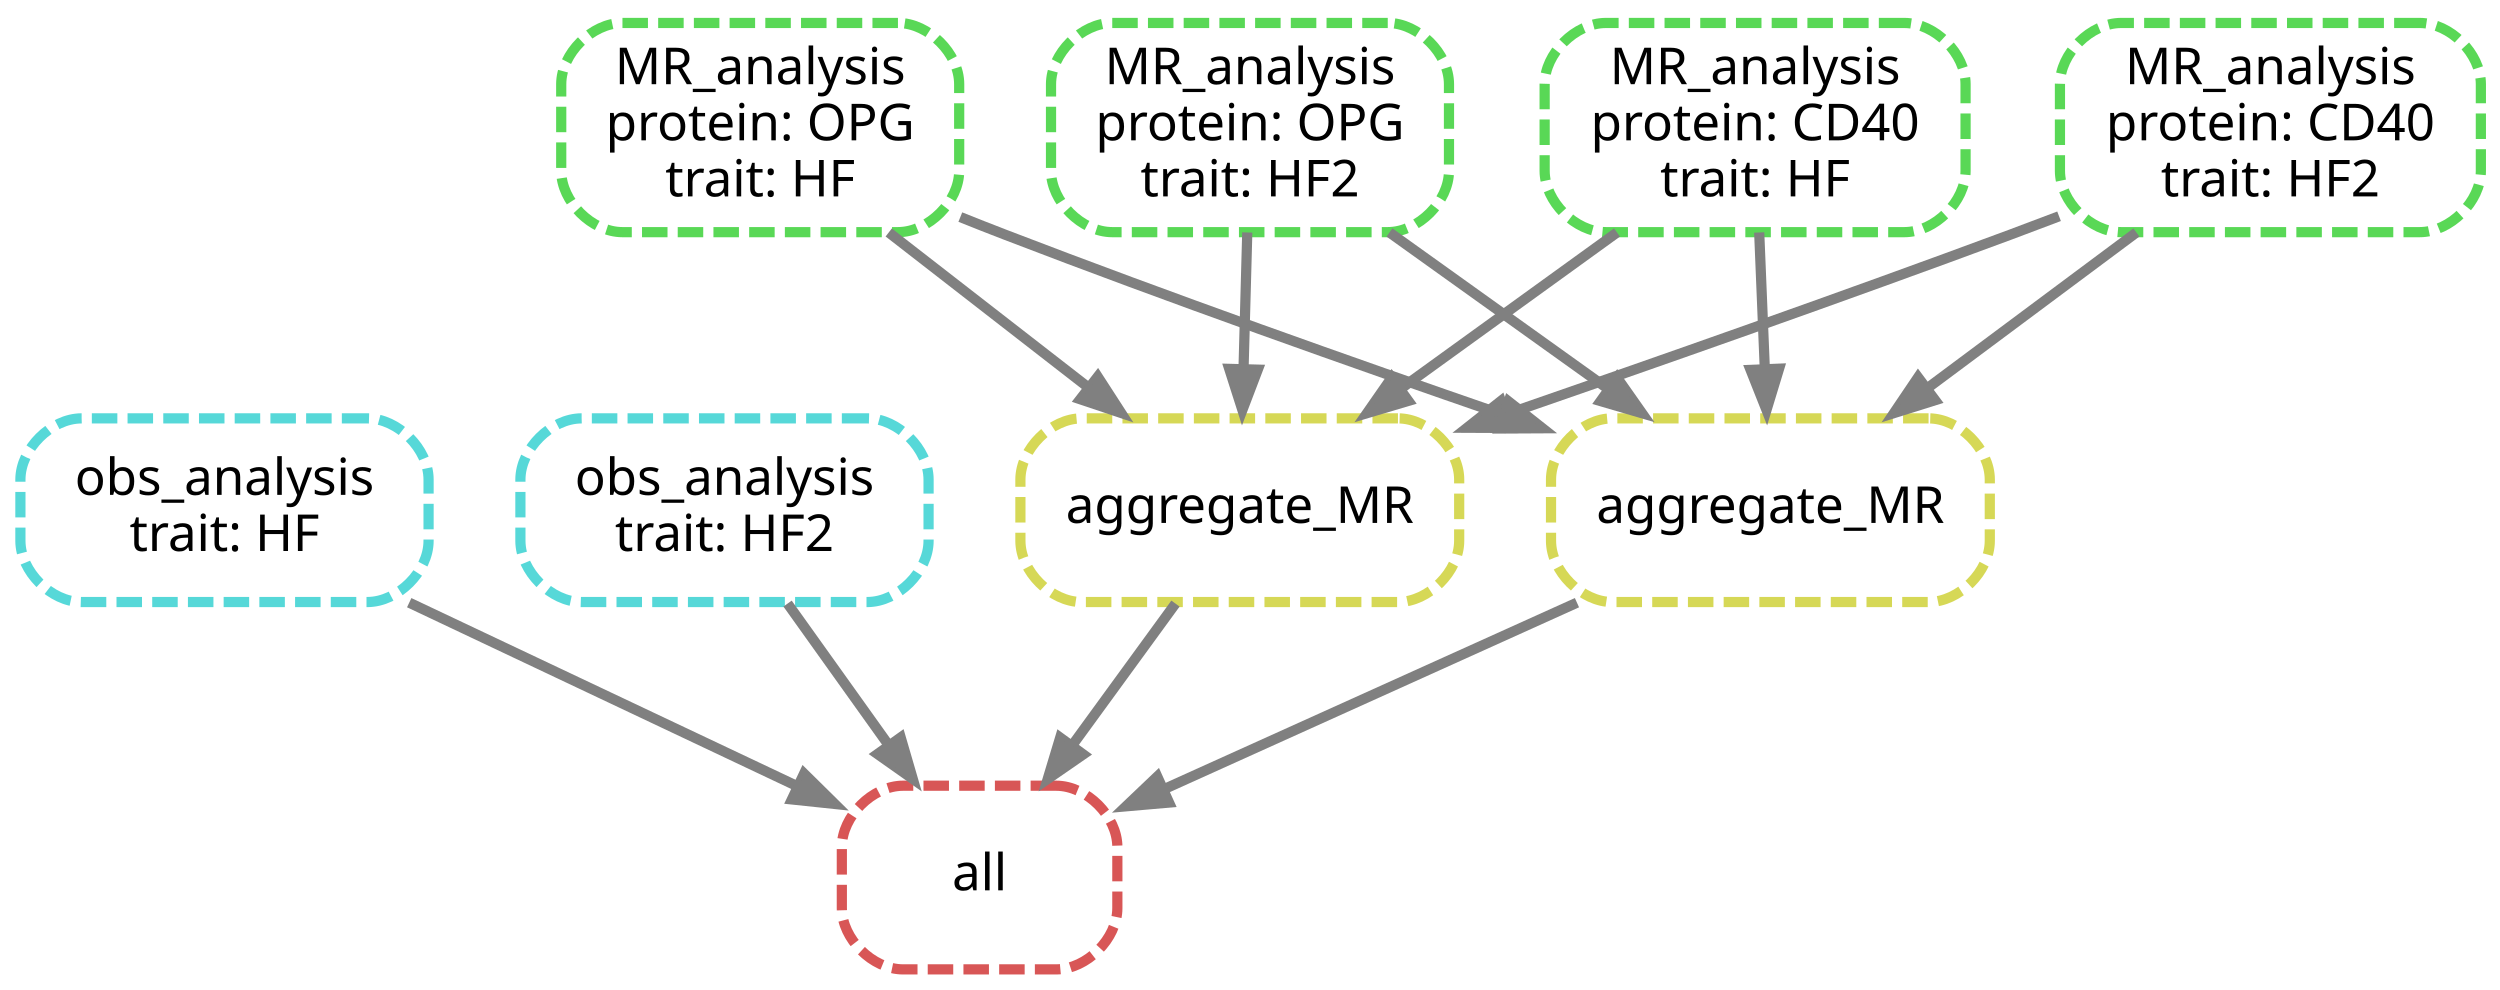
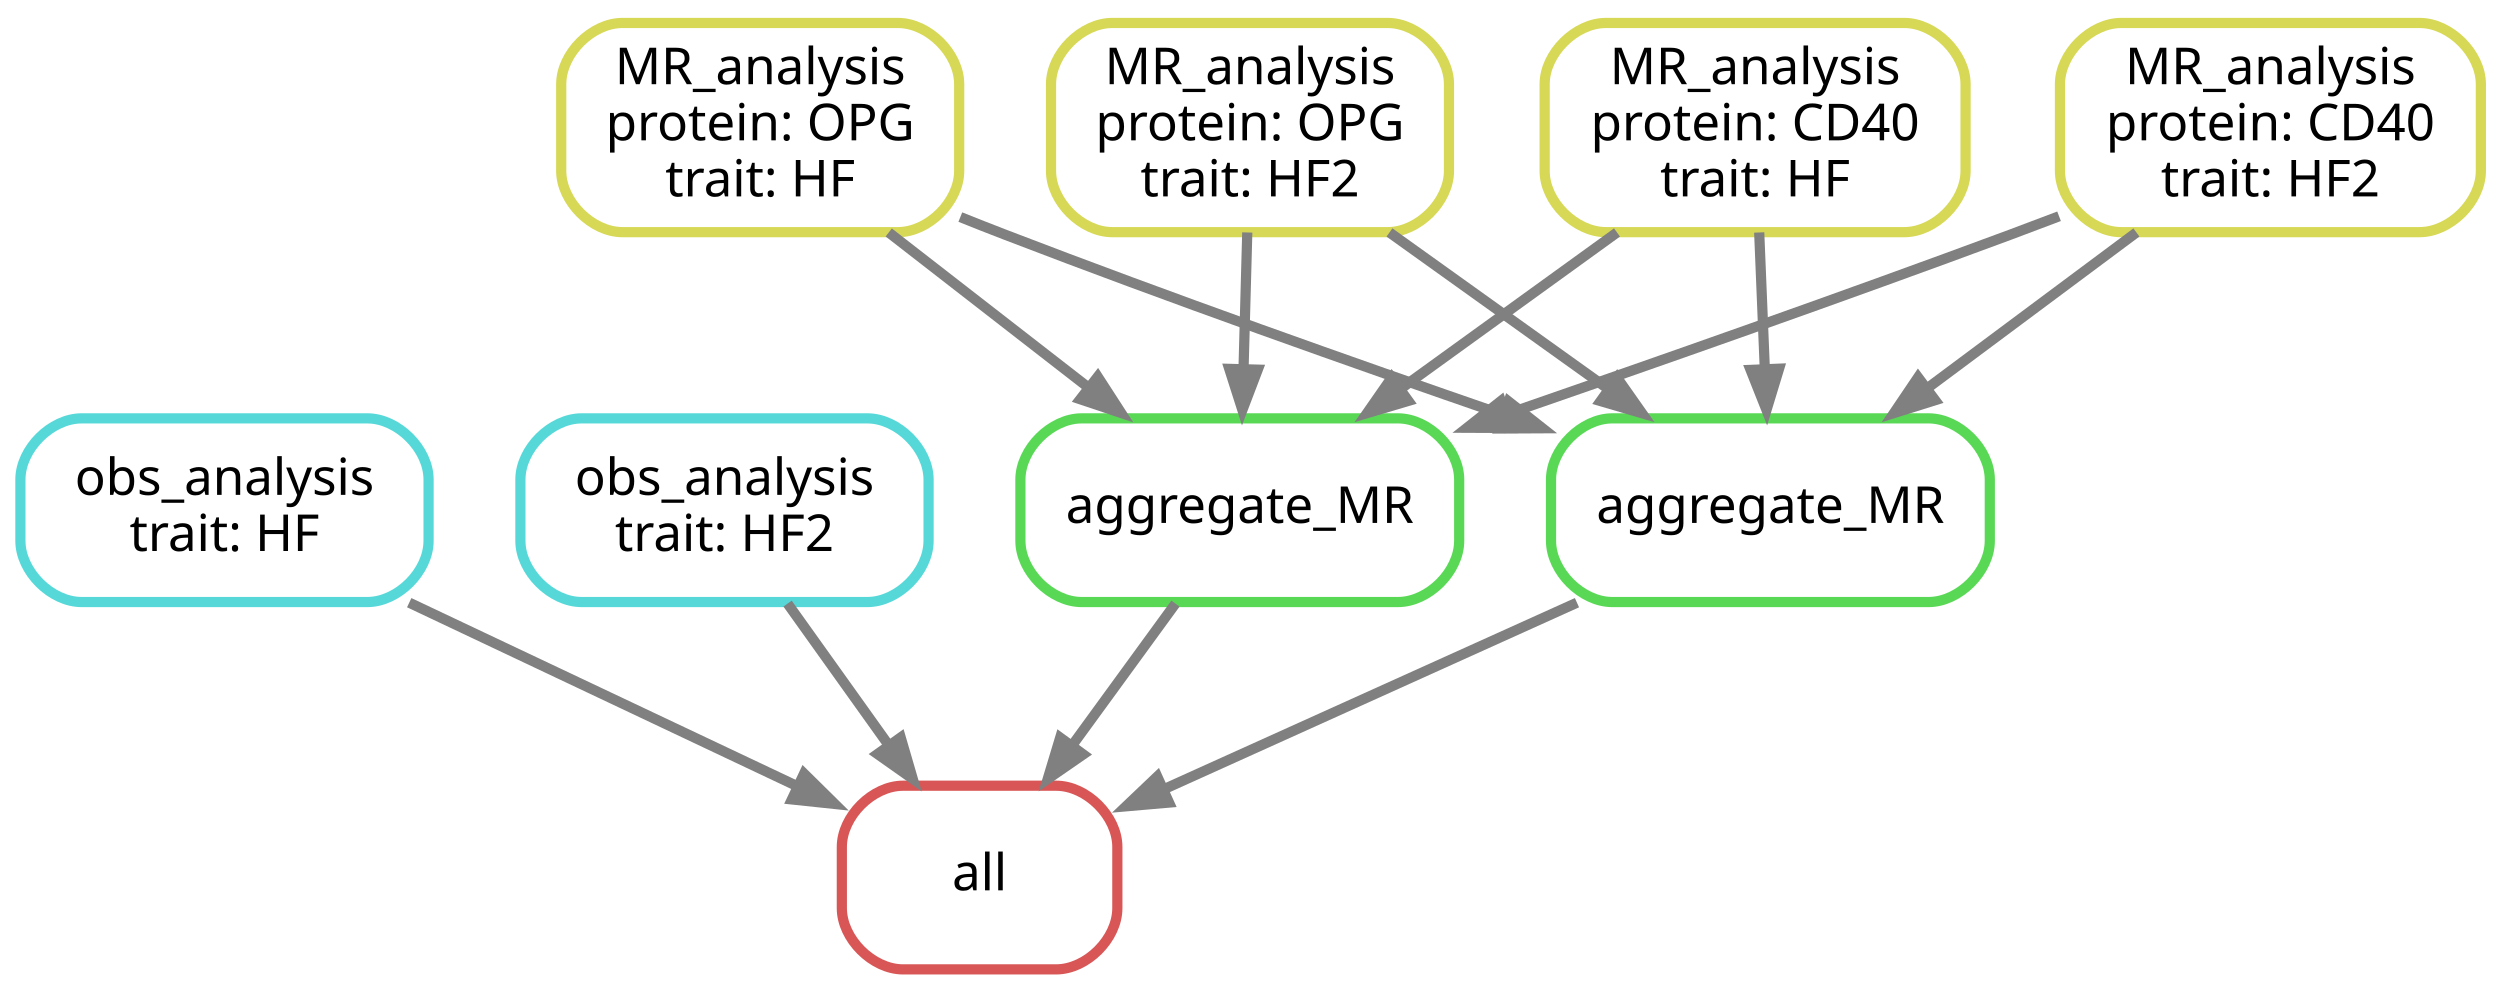
<svg xmlns="http://www.w3.org/2000/svg" width="490pt" height="194pt" viewBox="0.00 0.00 490.00 194.00">
  <g id="graph0" class="graph" transform="scale(1 1) rotate(0) translate(4 190)">
    <polygon fill="white" stroke="white" points="-4,5 -4,-190 487,-190 487,5 -4,5" />
    <g id="node1" class="node">
-       <path fill="none" stroke="#d85656" stroke-width="2" stroke-dasharray="5,2" d="M203,-36C203,-36 173,-36 173,-36 167,-36 161,-30 161,-24 161,-24 161,-12 161,-12 161,-6 167,-0 173,-0 173,-0 203,-0 203,-0 209,-0 215,-6 215,-12 215,-12 215,-24 215,-24 215,-30 209,-36 203,-36" />
+       <path fill="none" stroke="#d85656" stroke-width="2" d="M203,-36C203,-36 173,-36 173,-36 167,-36 161,-30 161,-24 161,-24 161,-12 161,-12 161,-6 167,-0 173,-0 173,-0 203,-0 203,-0 209,-0 215,-6 215,-12 215,-12 215,-24 215,-24 215,-30 209,-36 203,-36" />
      <text text-anchor="middle" x="188" y="-15.5" font-family="sans" font-size="10.00">all</text>
    </g>
    <g id="node2" class="node">
-       <path fill="none" stroke="#56d8d8" stroke-width="2" stroke-dasharray="5,2" d="M68,-108C68,-108 12,-108 12,-108 6,-108 0,-102 0,-96 0,-96 0,-84 0,-84 0,-78 6,-72 12,-72 12,-72 68,-72 68,-72 74,-72 80,-78 80,-84 80,-84 80,-96 80,-96 80,-102 74,-108 68,-108" />
+       <path fill="none" stroke="#56d8d8" stroke-width="2" d="M68,-108C68,-108 12,-108 12,-108 6,-108 0,-102 0,-96 0,-96 0,-84 0,-84 0,-78 6,-72 12,-72 12,-72 68,-72 68,-72 74,-72 80,-78 80,-84 80,-84 80,-96 80,-96 80,-102 74,-108 68,-108" />
      <text text-anchor="middle" x="40" y="-93" font-family="sans" font-size="10.00">obs_analysis</text>
      <text text-anchor="middle" x="40" y="-82" font-family="sans" font-size="10.00">trait: HF</text>
    </g>
    <g id="edge1" class="edge">
      <path fill="none" stroke="grey" stroke-width="2" d="M76.205,-71.876C99.22,-60.99 128.903,-46.951 151.899,-36.075" />
      <polygon fill="grey" stroke="grey" points="153.444,-39.216 160.988,-31.776 150.451,-32.888 153.444,-39.216" />
    </g>
    <g id="node3" class="node">
-       <path fill="none" stroke="#56d8d8" stroke-width="2" stroke-dasharray="5,2" d="M166,-108C166,-108 110,-108 110,-108 104,-108 98,-102 98,-96 98,-96 98,-84 98,-84 98,-78 104,-72 110,-72 110,-72 166,-72 166,-72 172,-72 178,-78 178,-84 178,-84 178,-96 178,-96 178,-102 172,-108 166,-108" />
+       <path fill="none" stroke="#56d8d8" stroke-width="2" d="M166,-108C166,-108 110,-108 110,-108 104,-108 98,-102 98,-96 98,-96 98,-84 98,-84 98,-78 104,-72 110,-72 110,-72 166,-72 166,-72 172,-72 178,-78 178,-84 178,-84 178,-96 178,-96 178,-102 172,-108 166,-108" />
      <text text-anchor="middle" x="138" y="-93" font-family="sans" font-size="10.00">obs_analysis</text>
      <text text-anchor="middle" x="138" y="-82" font-family="sans" font-size="10.00">trait: HF2</text>
    </g>
    <g id="edge2" class="edge">
      <path fill="none" stroke="grey" stroke-width="2" d="M150.36,-71.697C156.233,-63.474 163.369,-53.483 169.842,-44.421" />
      <polygon fill="grey" stroke="grey" points="172.818,-46.276 175.783,-36.104 167.122,-42.207 172.818,-46.276" />
    </g>
    <g id="node4" class="node">
-       <path fill="none" stroke="#d6d856" stroke-width="2" stroke-dasharray="5,2" d="M270,-108C270,-108 208,-108 208,-108 202,-108 196,-102 196,-96 196,-96 196,-84 196,-84 196,-78 202,-72 208,-72 208,-72 270,-72 270,-72 276,-72 282,-78 282,-84 282,-84 282,-96 282,-96 282,-102 276,-108 270,-108" />
+       <path fill="none" stroke="#59d856" stroke-width="2" d="M270,-108C270,-108 208,-108 208,-108 202,-108 196,-102 196,-96 196,-96 196,-84 196,-84 196,-78 202,-72 208,-72 208,-72 270,-72 270,-72 276,-72 282,-78 282,-84 282,-84 282,-96 282,-96 282,-102 276,-108 270,-108" />
      <text text-anchor="middle" x="239" y="-87.5" font-family="sans" font-size="10.00">aggregate_MR</text>
    </g>
    <g id="edge3" class="edge">
      <path fill="none" stroke="grey" stroke-width="2" d="M226.393,-71.697C220.403,-63.474 213.124,-53.483 206.521,-44.421" />
      <polygon fill="grey" stroke="grey" points="209.179,-42.126 200.462,-36.104 203.522,-46.248 209.179,-42.126" />
    </g>
    <g id="node5" class="node">
-       <path fill="none" stroke="#59d856" stroke-width="2" stroke-dasharray="5,2" d="M369.25,-185.5C369.25,-185.5 310.75,-185.5 310.75,-185.5 304.75,-185.5 298.75,-179.5 298.75,-173.5 298.75,-173.5 298.75,-156.5 298.75,-156.5 298.75,-150.5 304.75,-144.5 310.75,-144.5 310.75,-144.5 369.25,-144.5 369.25,-144.5 375.25,-144.5 381.25,-150.5 381.25,-156.5 381.25,-156.5 381.25,-173.5 381.25,-173.5 381.25,-179.5 375.25,-185.5 369.25,-185.5" />
+       <path fill="none" stroke="#d6d856" stroke-width="2" d="M369.25,-185.5C369.25,-185.5 310.75,-185.5 310.75,-185.5 304.75,-185.5 298.75,-179.5 298.75,-173.5 298.75,-173.5 298.75,-156.5 298.75,-156.5 298.75,-150.5 304.75,-144.5 310.75,-144.5 310.75,-144.5 369.25,-144.5 369.25,-144.5 375.25,-144.5 381.25,-150.5 381.25,-156.5 381.25,-156.5 381.25,-173.5 381.25,-173.5 381.25,-179.5 375.25,-185.5 369.25,-185.5" />
      <text text-anchor="middle" x="340" y="-173.5" font-family="sans" font-size="10.00">MR_analysis</text>
      <text text-anchor="middle" x="340" y="-162.5" font-family="sans" font-size="10.00">protein: CD40</text>
      <text text-anchor="middle" x="340" y="-151.5" font-family="sans" font-size="10.00">trait: HF</text>
    </g>
    <g id="edge5" class="edge">
      <path fill="none" stroke="grey" stroke-width="2" d="M312.934,-144.437C299.965,-135.064 284.348,-123.776 270.815,-113.995" />
      <polygon fill="grey" stroke="grey" points="272.855,-111.151 262.7,-108.13 268.754,-116.824 272.855,-111.151" />
    </g>
    <g id="node9" class="node">
-       <path fill="none" stroke="#d6d856" stroke-width="2" stroke-dasharray="5,2" d="M374,-108C374,-108 312,-108 312,-108 306,-108 300,-102 300,-96 300,-96 300,-84 300,-84 300,-78 306,-72 312,-72 312,-72 374,-72 374,-72 380,-72 386,-78 386,-84 386,-84 386,-96 386,-96 386,-102 380,-108 374,-108" />
+       <path fill="none" stroke="#59d856" stroke-width="2" d="M374,-108C374,-108 312,-108 312,-108 306,-108 300,-102 300,-96 300,-96 300,-84 300,-84 300,-78 306,-72 312,-72 312,-72 374,-72 374,-72 380,-72 386,-78 386,-84 386,-84 386,-96 386,-96 386,-102 380,-108 374,-108" />
      <text text-anchor="middle" x="343" y="-87.5" font-family="sans" font-size="10.00">aggregate_MR</text>
    </g>
    <g id="edge9" class="edge">
      <path fill="none" stroke="grey" stroke-width="2" d="M340.804,-144.437C341.135,-136.391 341.523,-126.933 341.881,-118.228" />
      <polygon fill="grey" stroke="grey" points="345.382,-118.265 342.296,-108.13 338.388,-117.977 345.382,-118.265" />
    </g>
    <g id="node6" class="node">
-       <path fill="none" stroke="#59d856" stroke-width="2" stroke-dasharray="5,2" d="M470.25,-185.5C470.25,-185.5 411.75,-185.5 411.75,-185.5 405.75,-185.5 399.75,-179.5 399.75,-173.5 399.75,-173.5 399.75,-156.5 399.75,-156.5 399.75,-150.5 405.75,-144.5 411.75,-144.5 411.75,-144.5 470.25,-144.5 470.25,-144.5 476.25,-144.5 482.25,-150.5 482.25,-156.5 482.25,-156.5 482.25,-173.5 482.25,-173.5 482.25,-179.5 476.25,-185.5 470.25,-185.5" />
+       <path fill="none" stroke="#d6d856" stroke-width="2" d="M470.25,-185.5C470.25,-185.5 411.75,-185.5 411.75,-185.5 405.75,-185.5 399.75,-179.5 399.75,-173.5 399.75,-173.5 399.75,-156.5 399.75,-156.5 399.75,-150.5 405.75,-144.5 411.75,-144.5 411.75,-144.5 470.25,-144.5 470.25,-144.5 476.25,-144.5 482.25,-150.5 482.25,-156.5 482.25,-156.5 482.25,-173.5 482.25,-173.5 482.25,-179.5 476.25,-185.5 470.25,-185.5" />
      <text text-anchor="middle" x="441" y="-173.5" font-family="sans" font-size="10.00">MR_analysis</text>
      <text text-anchor="middle" x="441" y="-162.5" font-family="sans" font-size="10.00">protein: CD40</text>
      <text text-anchor="middle" x="441" y="-151.5" font-family="sans" font-size="10.00">trait: HF2</text>
    </g>
    <g id="edge6" class="edge">
      <path fill="none" stroke="grey" stroke-width="2" d="M399.576,-147.611C396.341,-146.375 393.12,-145.159 390,-144 357.475,-131.919 320.749,-119.012 291.661,-108.96" />
      <polygon fill="grey" stroke="grey" points="292.701,-105.617 282.106,-105.666 290.419,-112.235 292.701,-105.617" />
    </g>
    <g id="edge10" class="edge">
      <path fill="none" stroke="grey" stroke-width="2" d="M414.738,-144.437C402.273,-135.153 387.287,-123.989 374.242,-114.272" />
      <polygon fill="grey" stroke="grey" points="376.106,-111.297 365.996,-108.13 371.925,-116.91 376.106,-111.297" />
    </g>
    <g id="node7" class="node">
-       <path fill="none" stroke="#59d856" stroke-width="2" stroke-dasharray="5,2" d="M172,-185.5C172,-185.5 118,-185.5 118,-185.5 112,-185.5 106,-179.5 106,-173.5 106,-173.5 106,-156.5 106,-156.5 106,-150.5 112,-144.5 118,-144.5 118,-144.5 172,-144.5 172,-144.5 178,-144.5 184,-150.5 184,-156.5 184,-156.5 184,-173.5 184,-173.5 184,-179.5 178,-185.5 172,-185.5" />
+       <path fill="none" stroke="#d6d856" stroke-width="2" d="M172,-185.5C172,-185.5 118,-185.5 118,-185.5 112,-185.5 106,-179.5 106,-173.5 106,-173.5 106,-156.5 106,-156.5 106,-150.5 112,-144.5 118,-144.5 118,-144.5 172,-144.5 172,-144.5 178,-144.5 184,-150.5 184,-156.5 184,-156.5 184,-173.5 184,-173.5 184,-179.5 178,-185.5 172,-185.5" />
      <text text-anchor="middle" x="145" y="-173.5" font-family="sans" font-size="10.00">MR_analysis</text>
      <text text-anchor="middle" x="145" y="-162.5" font-family="sans" font-size="10.00">protein: OPG</text>
      <text text-anchor="middle" x="145" y="-151.5" font-family="sans" font-size="10.00">trait: HF</text>
    </g>
    <g id="edge7" class="edge">
      <path fill="none" stroke="grey" stroke-width="2" d="M170.19,-144.437C182.146,-135.153 196.521,-123.989 209.033,-114.272" />
      <polygon fill="grey" stroke="grey" points="211.191,-117.028 216.943,-108.13 206.898,-111.499 211.191,-117.028" />
    </g>
    <g id="edge11" class="edge">
      <path fill="none" stroke="grey" stroke-width="2" d="M184.222,-147.451C187.185,-146.264 190.135,-145.102 193,-144 225.077,-131.661 261.41,-118.796 290.283,-108.83" />
      <polygon fill="grey" stroke="grey" points="291.454,-112.129 299.772,-105.567 289.177,-105.51 291.454,-112.129" />
    </g>
    <g id="node8" class="node">
-       <path fill="none" stroke="#59d856" stroke-width="2" stroke-dasharray="5,2" d="M268,-185.5C268,-185.5 214,-185.5 214,-185.5 208,-185.5 202,-179.5 202,-173.5 202,-173.5 202,-156.5 202,-156.5 202,-150.5 208,-144.5 214,-144.5 214,-144.5 268,-144.5 268,-144.5 274,-144.5 280,-150.5 280,-156.5 280,-156.5 280,-173.5 280,-173.5 280,-179.5 274,-185.5 268,-185.5" />
+       <path fill="none" stroke="#d6d856" stroke-width="2" d="M268,-185.5C268,-185.5 214,-185.5 214,-185.5 208,-185.5 202,-179.5 202,-173.5 202,-173.5 202,-156.5 202,-156.5 202,-150.5 208,-144.5 214,-144.5 214,-144.5 268,-144.5 268,-144.5 274,-144.5 280,-150.5 280,-156.5 280,-156.5 280,-173.5 280,-173.5 280,-179.5 274,-185.5 268,-185.5" />
      <text text-anchor="middle" x="241" y="-173.5" font-family="sans" font-size="10.00">MR_analysis</text>
      <text text-anchor="middle" x="241" y="-162.5" font-family="sans" font-size="10.00">protein: OPG</text>
      <text text-anchor="middle" x="241" y="-151.5" font-family="sans" font-size="10.00">trait: HF2</text>
    </g>
    <g id="edge8" class="edge">
      <path fill="none" stroke="grey" stroke-width="2" d="M240.464,-144.437C240.244,-136.391 239.984,-126.933 239.746,-118.228" />
      <polygon fill="grey" stroke="grey" points="243.242,-118.03 239.469,-108.13 236.245,-118.222 243.242,-118.03" />
    </g>
    <g id="edge12" class="edge">
      <path fill="none" stroke="grey" stroke-width="2" d="M268.334,-144.437C281.431,-135.064 297.203,-123.776 310.87,-113.995" />
      <polygon fill="grey" stroke="grey" points="312.97,-116.796 319.065,-108.13 308.896,-111.103 312.97,-116.796" />
    </g>
    <g id="edge4" class="edge">
      <path fill="none" stroke="grey" stroke-width="2" d="M305.083,-71.876C280.555,-60.799 248.797,-46.457 224.546,-35.505" />
      <polygon fill="grey" stroke="grey" points="225.874,-32.264 215.319,-31.338 222.992,-38.644 225.874,-32.264" />
    </g>
  </g>
</svg>
